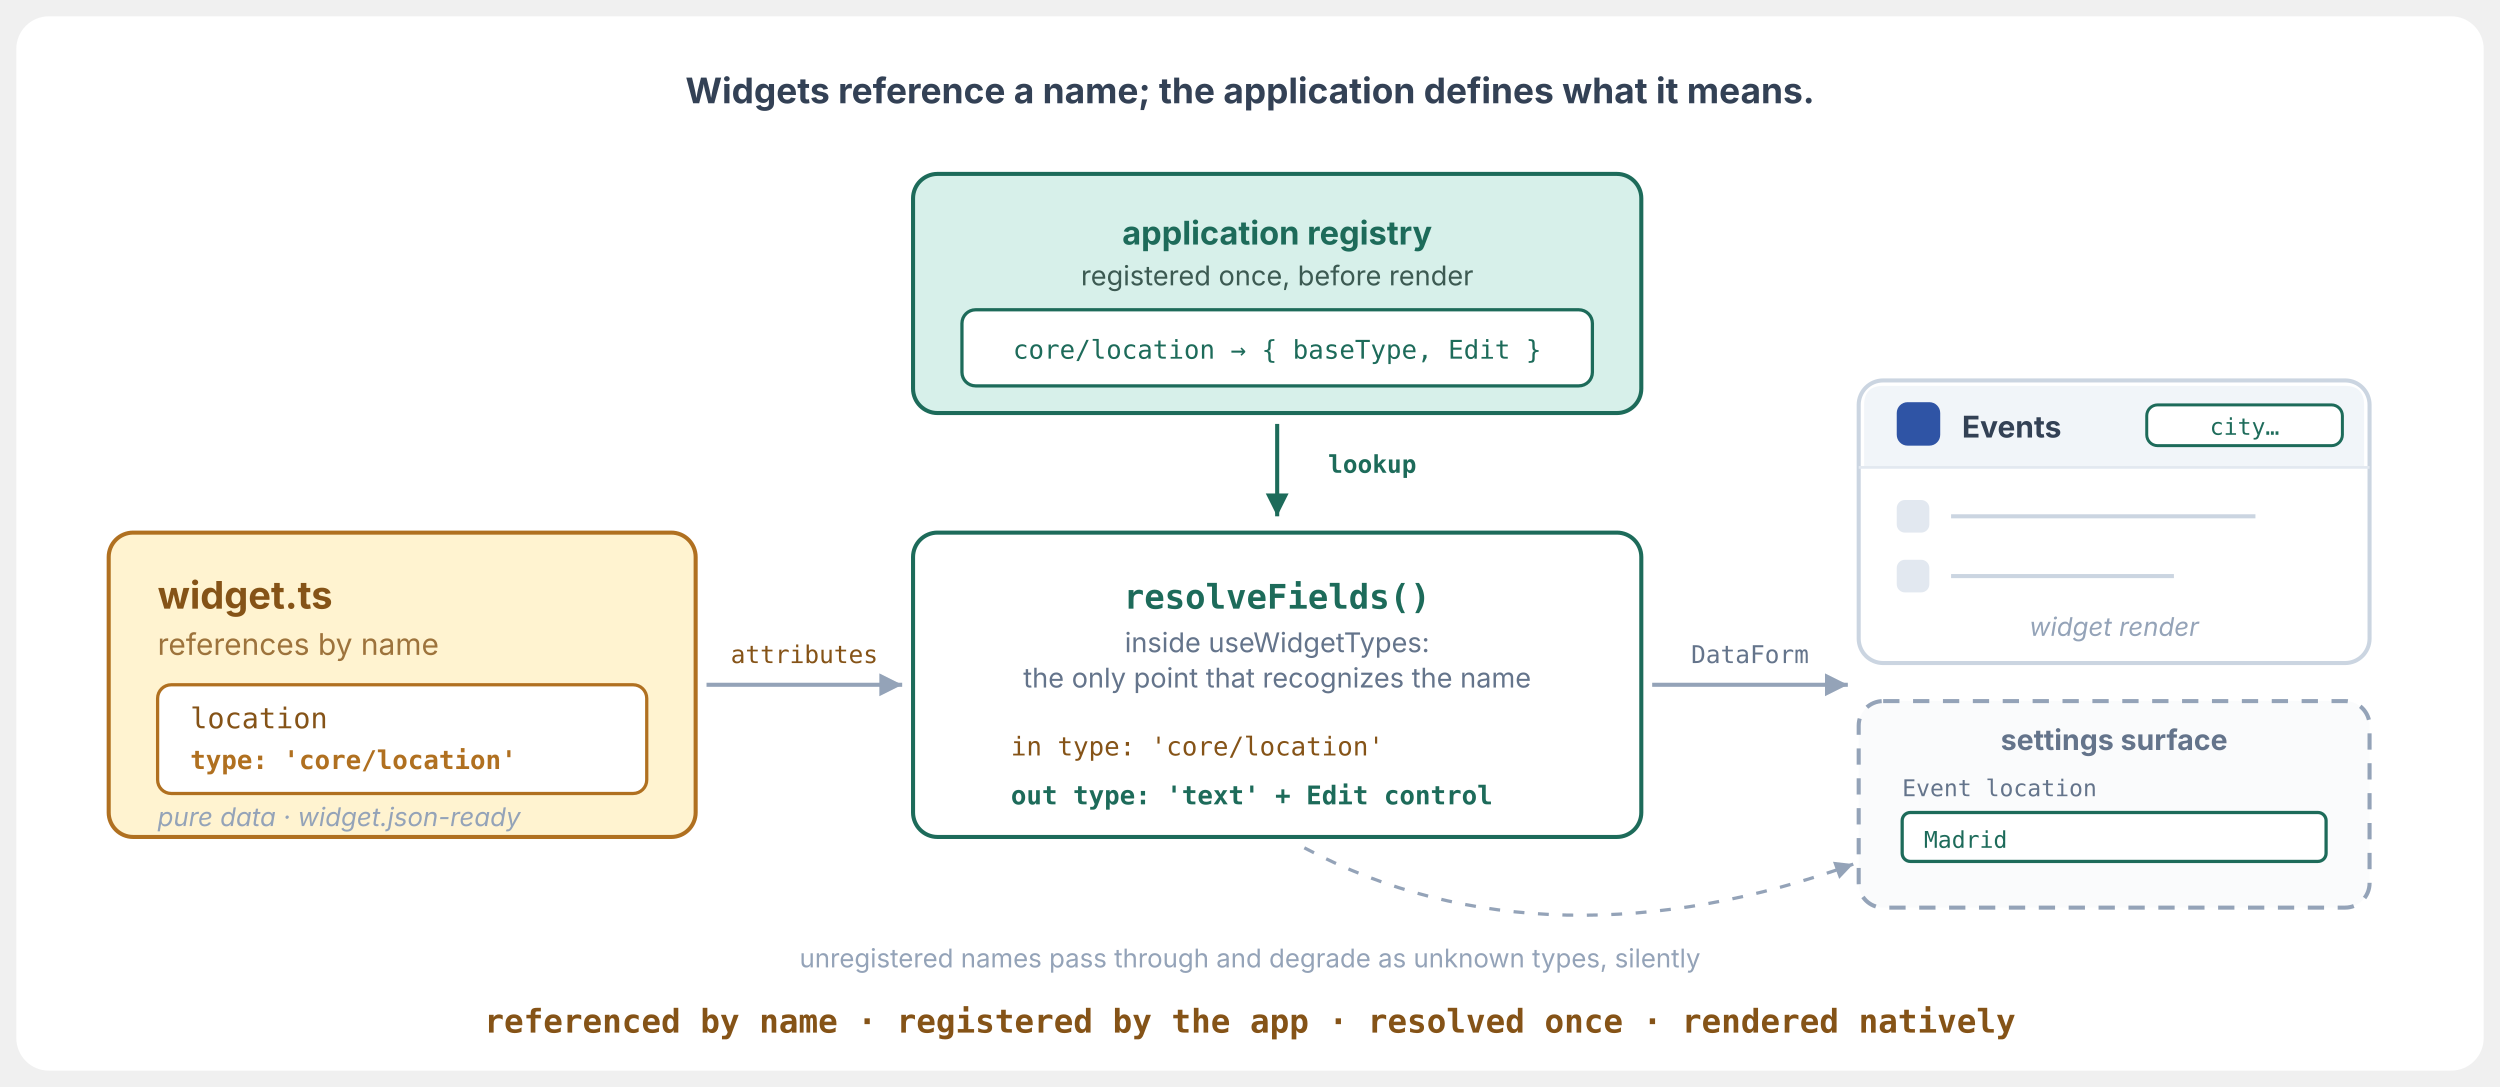
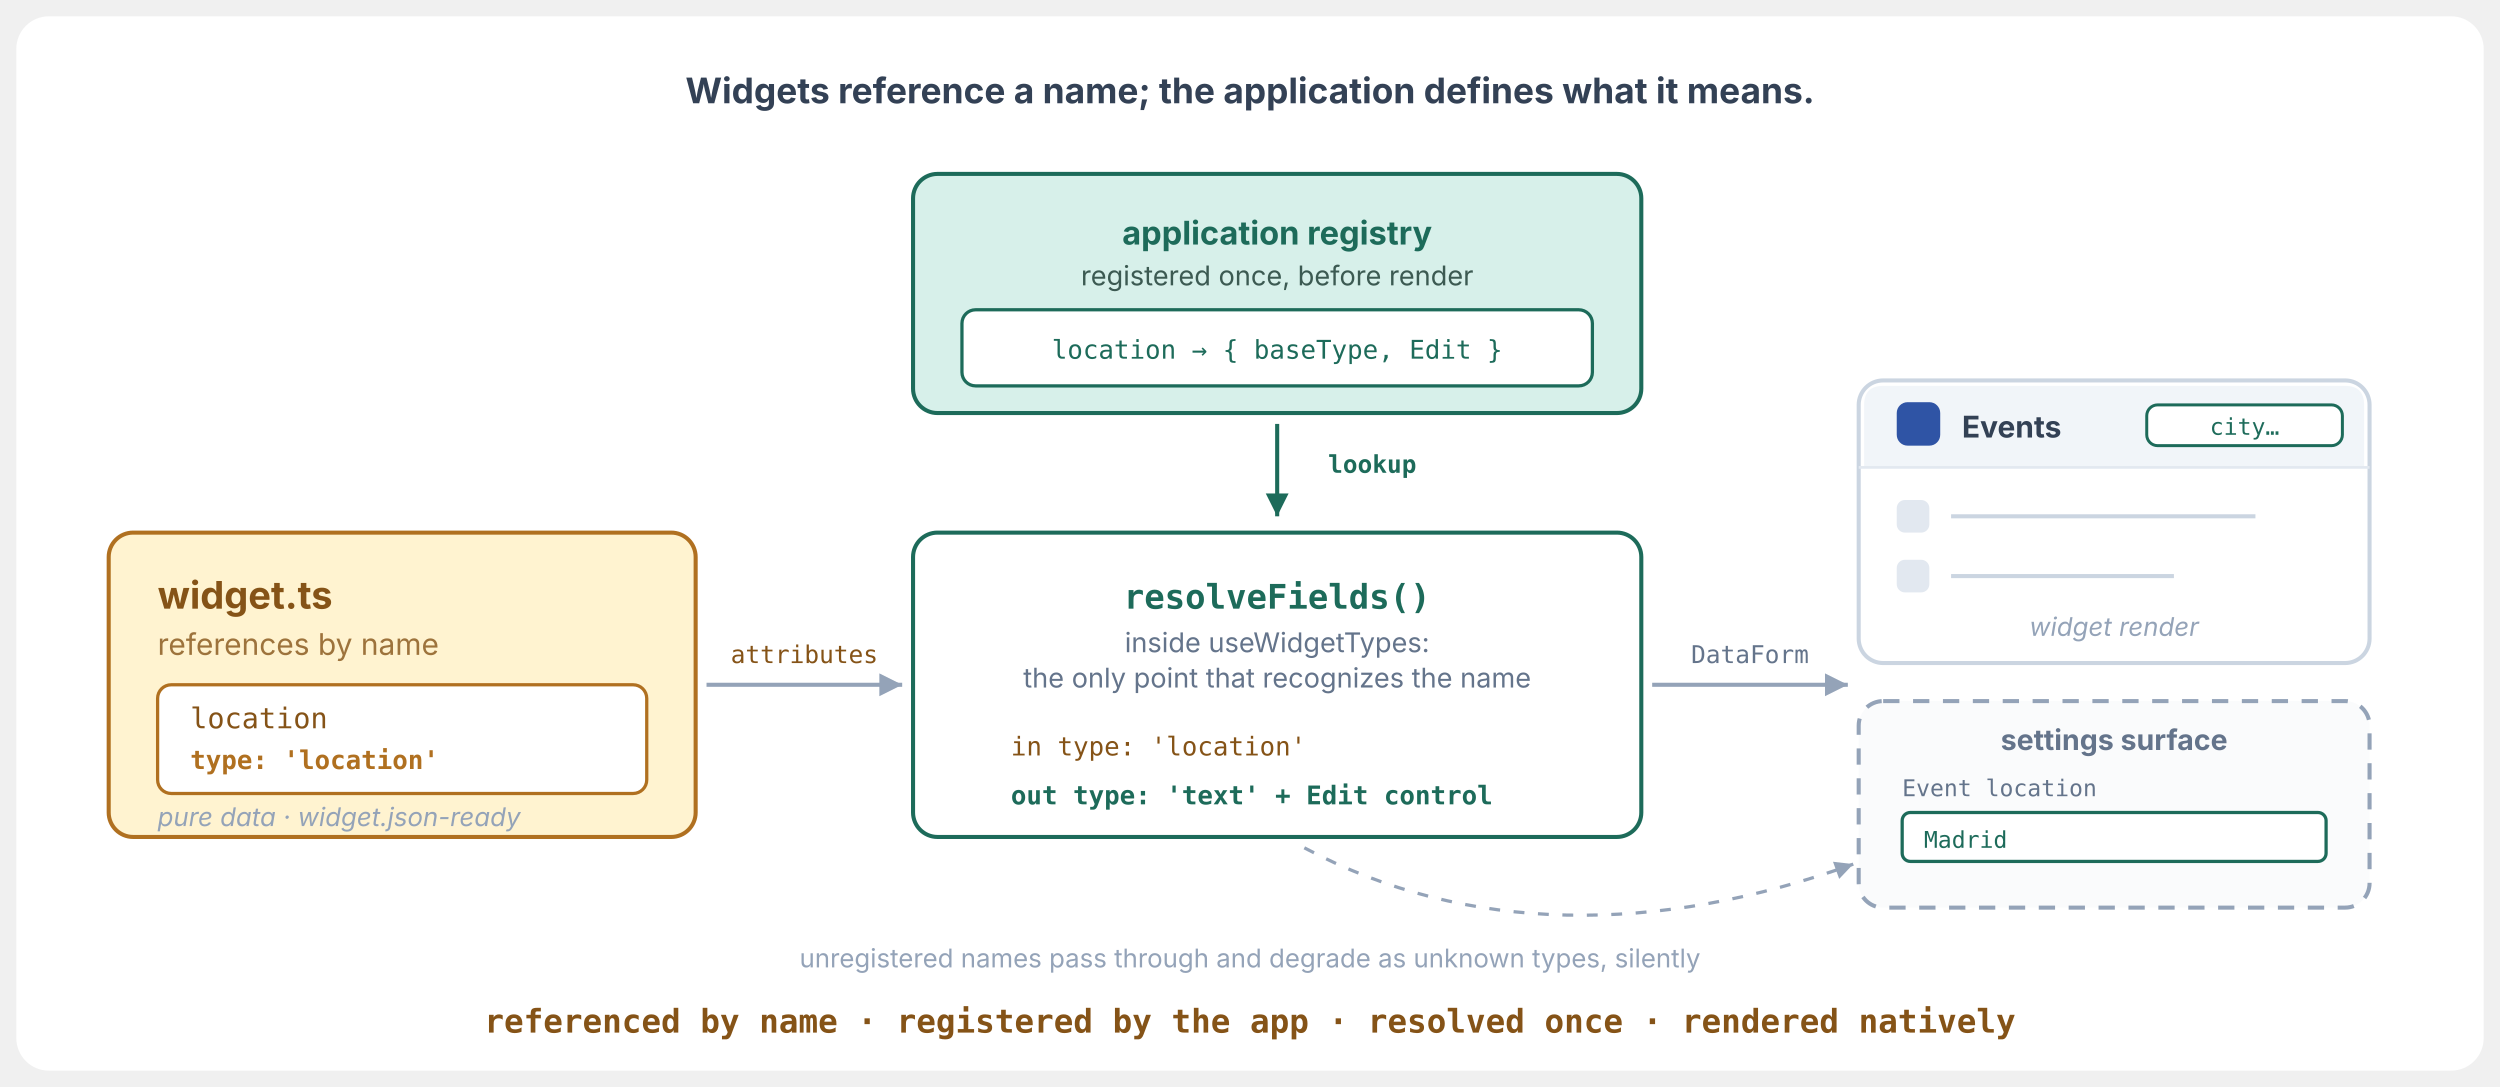
<svg xmlns="http://www.w3.org/2000/svg" viewBox="0 0 920 400" role="img" aria-label="The application registers the field type vocabulary once at init; the widget references a type by name; resolveFields, inside useWidgetTypes, is the only point that recognizes the name and translates it into plain DataViews field props; DataForm then renders the control in the chrome header and the settings surface. Unregistered names pass through and degrade silently as unknown types.">
  <defs>
    <marker id="arrow-ftp" viewBox="0 0 10 10" refX="8" refY="5" markerWidth="7" markerHeight="7" orient="auto-start-reverse">
      <path d="M 0 1 L 8 5 L 0 9 z" fill="#94a3b8" />
    </marker>
    <marker id="arrow-ftp-green" viewBox="0 0 10 10" refX="8" refY="5" markerWidth="7" markerHeight="7" orient="auto-start-reverse">
      <path d="M 0 1 L 8 5 L 0 9 z" fill="#1d6b5a" />
    </marker>
  </defs>
  <rect x="6" y="6" width="908" height="388" rx="12" fill="#ffffff" />
  <text x="460" y="38" text-anchor="middle" font-family="-apple-system, system-ui, sans-serif" font-size="13" font-weight="700" fill="#334155">Widgets reference a name; the application defines what it means.</text>
  <rect x="336" y="64" width="268" height="88" rx="9" fill="#d7f0ea" stroke="#1d6b5a" stroke-width="1.5" />
  <text x="470" y="90" text-anchor="middle" font-family="-apple-system, system-ui, sans-serif" font-size="12" font-weight="700" fill="#1d6b5a">application registry</text>
  <text x="470" y="105" text-anchor="middle" font-family="-apple-system, system-ui, sans-serif" font-size="10" fill="#3c5a52">registered once, before render</text>
  <rect x="354" y="114" width="232" height="28" rx="5" fill="#ffffff" stroke="#1d6b5a" stroke-width="1.2" />
-   <text x="470" y="132" text-anchor="middle" font-family="ui-monospace, SFMono-Regular, monospace" font-size="9.5" fill="#1d6b5a">core/location → { baseType, Edit }</text>
+   <text x="470" y="132" text-anchor="middle" font-family="ui-monospace, SFMono-Regular, monospace" font-size="9.5" fill="#1d6b5a">location → { baseType, Edit }</text>
  <line x1="470" y1="156" x2="470" y2="190" stroke="#1d6b5a" stroke-width="1.5" marker-end="url(#arrow-ftp-green)" />
  <rect x="480" y="163" width="50" height="14" rx="3" fill="#ffffff" />
  <text x="505" y="174" text-anchor="middle" font-family="ui-monospace, monospace" font-size="9" font-weight="700" fill="#1d6b5a">lookup</text>
  <rect x="40" y="196" width="216" height="112" rx="9" fill="#fff3d0" stroke="#b07020" stroke-width="1.5" />
  <text x="58" y="224" font-family="-apple-system, system-ui, sans-serif" font-size="14" font-weight="700" fill="#855317">widget.ts</text>
  <text x="58" y="241" font-family="-apple-system, system-ui, sans-serif" font-size="11" fill="#855317" opacity="0.8">references by name</text>
  <rect x="58" y="252" width="180" height="40" rx="5" fill="#ffffff" stroke="#b07020" stroke-width="1.2" />
  <text x="70" y="268" font-family="ui-monospace, SFMono-Regular, monospace" font-size="10.5" fill="#855317">location</text>
-   <text x="70" y="283" font-family="ui-monospace, SFMono-Regular, monospace" font-size="9.5" font-weight="700" fill="#b07020">type: 'core/location'</text>
+   <text x="70" y="283" font-family="ui-monospace, SFMono-Regular, monospace" font-size="9.5" font-weight="700" fill="#b07020">type: 'location'</text>
  <text x="58" y="304" font-family="-apple-system, system-ui, sans-serif" font-size="9.5" font-style="italic" fill="#94a3b8">pure data · widget.json-ready</text>
  <line x1="260" y1="252" x2="332" y2="252" stroke="#94a3b8" stroke-width="1.5" marker-end="url(#arrow-ftp)" />
  <rect x="266" y="233" width="60" height="14" rx="3" fill="#ffffff" />
  <text x="296" y="244" text-anchor="middle" font-family="ui-monospace, monospace" font-size="9" fill="#855317">attributes</text>
  <rect x="336" y="196" width="268" height="112" rx="9" fill="#ffffff" stroke="#1d6b5a" stroke-width="1.5" />
  <text x="470" y="224" text-anchor="middle" font-family="ui-monospace, SFMono-Regular, monospace" font-size="12.5" font-weight="700" fill="#1d6b5a">resolveFields()</text>
  <text x="470" y="240" text-anchor="middle" font-family="-apple-system, system-ui, sans-serif" font-size="10" fill="#64748b">inside useWidgetTypes:</text>
  <text x="470" y="253" text-anchor="middle" font-family="-apple-system, system-ui, sans-serif" font-size="10" fill="#64748b">the only point that recognizes the name</text>
-   <text x="372" y="278" font-family="ui-monospace, SFMono-Regular, monospace" font-size="9.5" fill="#855317">in   type: 'core/location'</text>
+   <text x="372" y="278" font-family="ui-monospace, SFMono-Regular, monospace" font-size="9.5" fill="#855317">in   type: 'location'</text>
  <text x="372" y="296" font-family="ui-monospace, SFMono-Regular, monospace" font-size="9.5" font-weight="700" fill="#1d6b5a">out  type: 'text' + Edit control</text>
  <line x1="608" y1="252" x2="680" y2="252" stroke="#94a3b8" stroke-width="1.5" marker-end="url(#arrow-ftp)" />
  <rect x="612" y="233" width="64" height="14" rx="3" fill="#ffffff" />
  <text x="644" y="244" text-anchor="middle" font-family="ui-monospace, monospace" font-size="9" fill="#64748b">DataForm</text>
  <rect x="684" y="140" width="188" height="104" rx="9" fill="#ffffff" stroke="#cbd5e1" stroke-width="1.5" />
  <path d="M 693 142 H 863 Q 870 142 870 149 V 172 H 686 V 149 Q 686 142 693 142 Z" fill="#f1f5f9" />
  <line x1="684" y1="172" x2="872" y2="172" stroke="#e2e8f0" stroke-width="1" />
  <rect x="698" y="148" width="16" height="16" rx="4" fill="#2f54a5" />
  <text x="722" y="161" font-family="-apple-system, system-ui, sans-serif" font-size="11" font-weight="700" fill="#334155">Events</text>
  <rect x="790" y="149" width="72" height="15" rx="4" fill="#ffffff" stroke="#1d6b5a" stroke-width="1.1" />
  <text x="826" y="160" text-anchor="middle" font-family="ui-monospace, monospace" font-size="8.5" fill="#1d6b5a">city…</text>
  <rect x="698" y="184" width="12" height="12" rx="3" fill="#e2e8f0" />
  <line x1="718" y1="190" x2="830" y2="190" stroke="#cbd5e1" stroke-width="1.5" />
  <rect x="698" y="206" width="12" height="12" rx="3" fill="#e2e8f0" />
  <line x1="718" y1="212" x2="800" y2="212" stroke="#cbd5e1" stroke-width="1.5" />
  <text x="778" y="234" text-anchor="middle" font-family="-apple-system, system-ui, sans-serif" font-size="9.5" font-style="italic" fill="#94a3b8">widget render</text>
  <rect x="684" y="258" width="188" height="76" rx="9" fill="#fafbfc" stroke="#94a3b8" stroke-width="1.5" stroke-dasharray="6 5" />
  <text x="778" y="276" text-anchor="middle" font-family="-apple-system, system-ui, sans-serif" font-size="10.5" font-weight="700" fill="#64748b">settings surface</text>
  <text x="700" y="293" font-family="ui-monospace, monospace" font-size="8.5" fill="#64748b">Event location</text>
  <rect x="700" y="299" width="156" height="18" rx="3" fill="#ffffff" stroke="#1d6b5a" stroke-width="1.2" />
  <text x="708" y="312" font-family="ui-monospace, monospace" font-size="8.5" fill="#1d6b5a">Madrid</text>
  <path d="M 480 312 C 540 344, 610 344, 682 318" fill="none" stroke="#94a3b8" stroke-width="1.2" stroke-dasharray="4 5" marker-end="url(#arrow-ftp)" />
  <text x="460" y="356" text-anchor="middle" font-family="-apple-system, system-ui, sans-serif" font-size="9.5" fill="#94a3b8">unregistered names pass through and degrade as unknown types, silently</text>
  <text x="460" y="380" text-anchor="middle" font-family="ui-monospace, SFMono-Regular, monospace" font-size="12" font-weight="700" fill="#855317">referenced by name · registered by the app · resolved once · rendered natively</text>
</svg>
